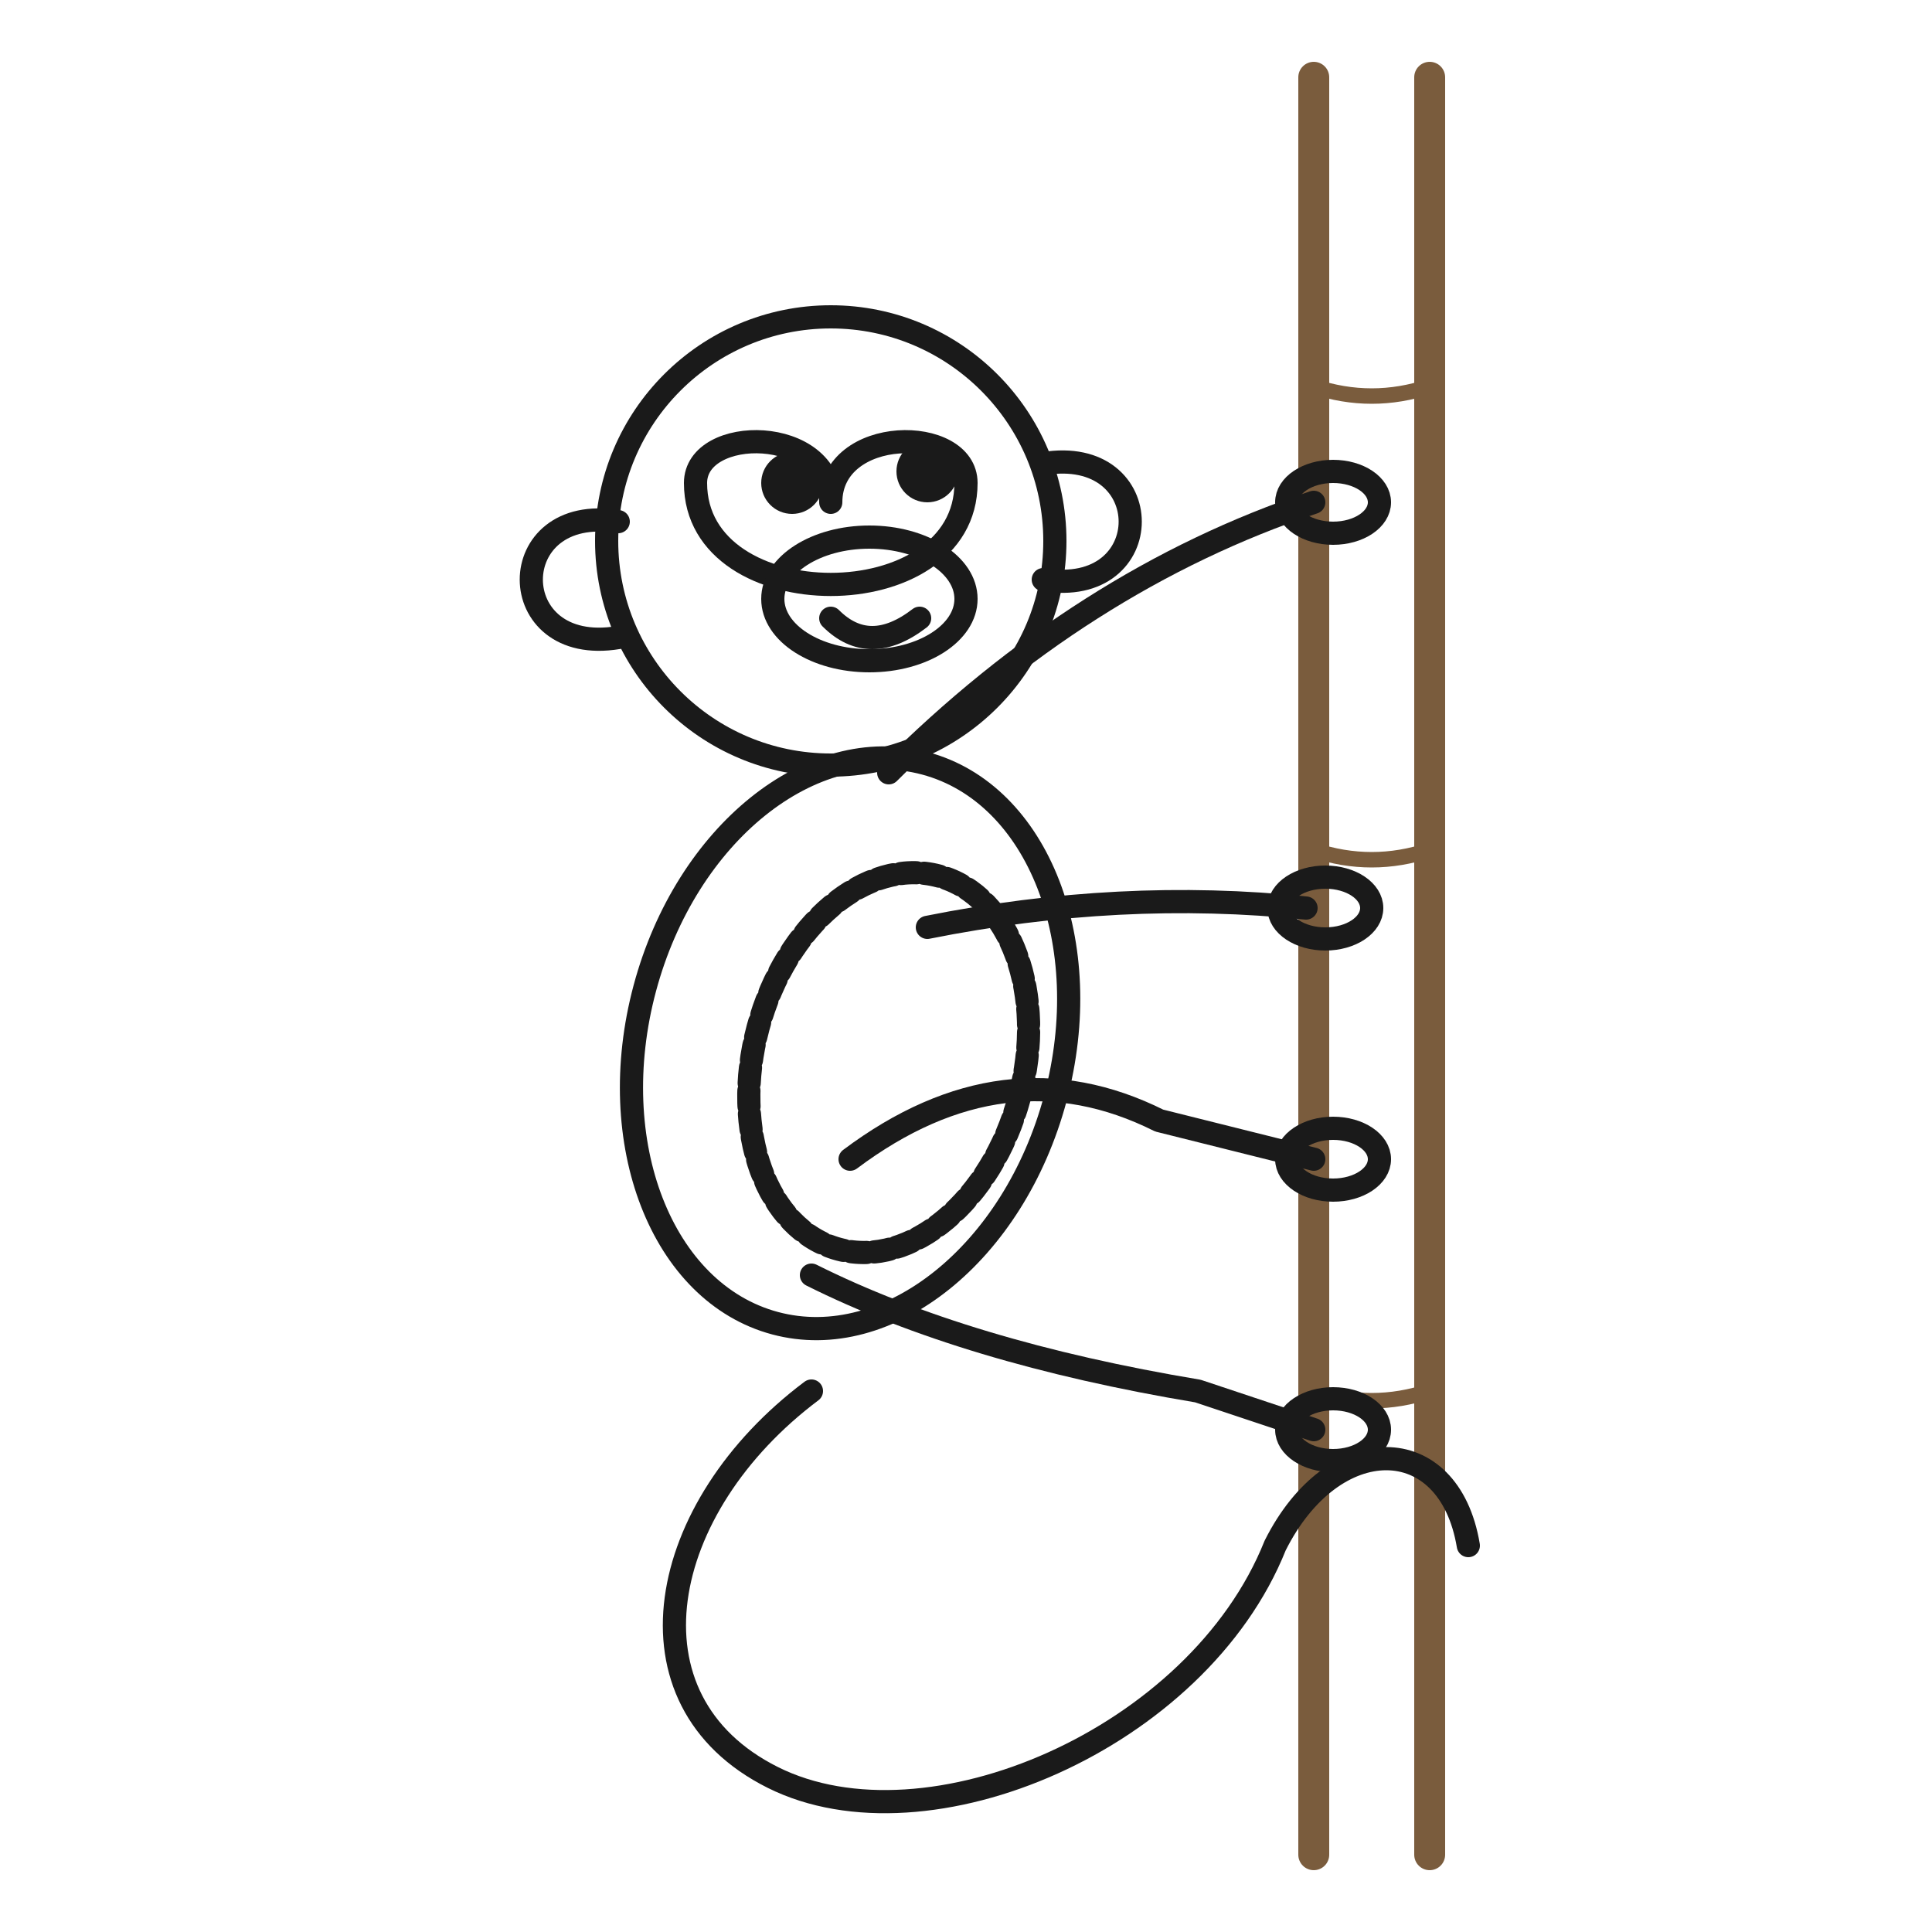
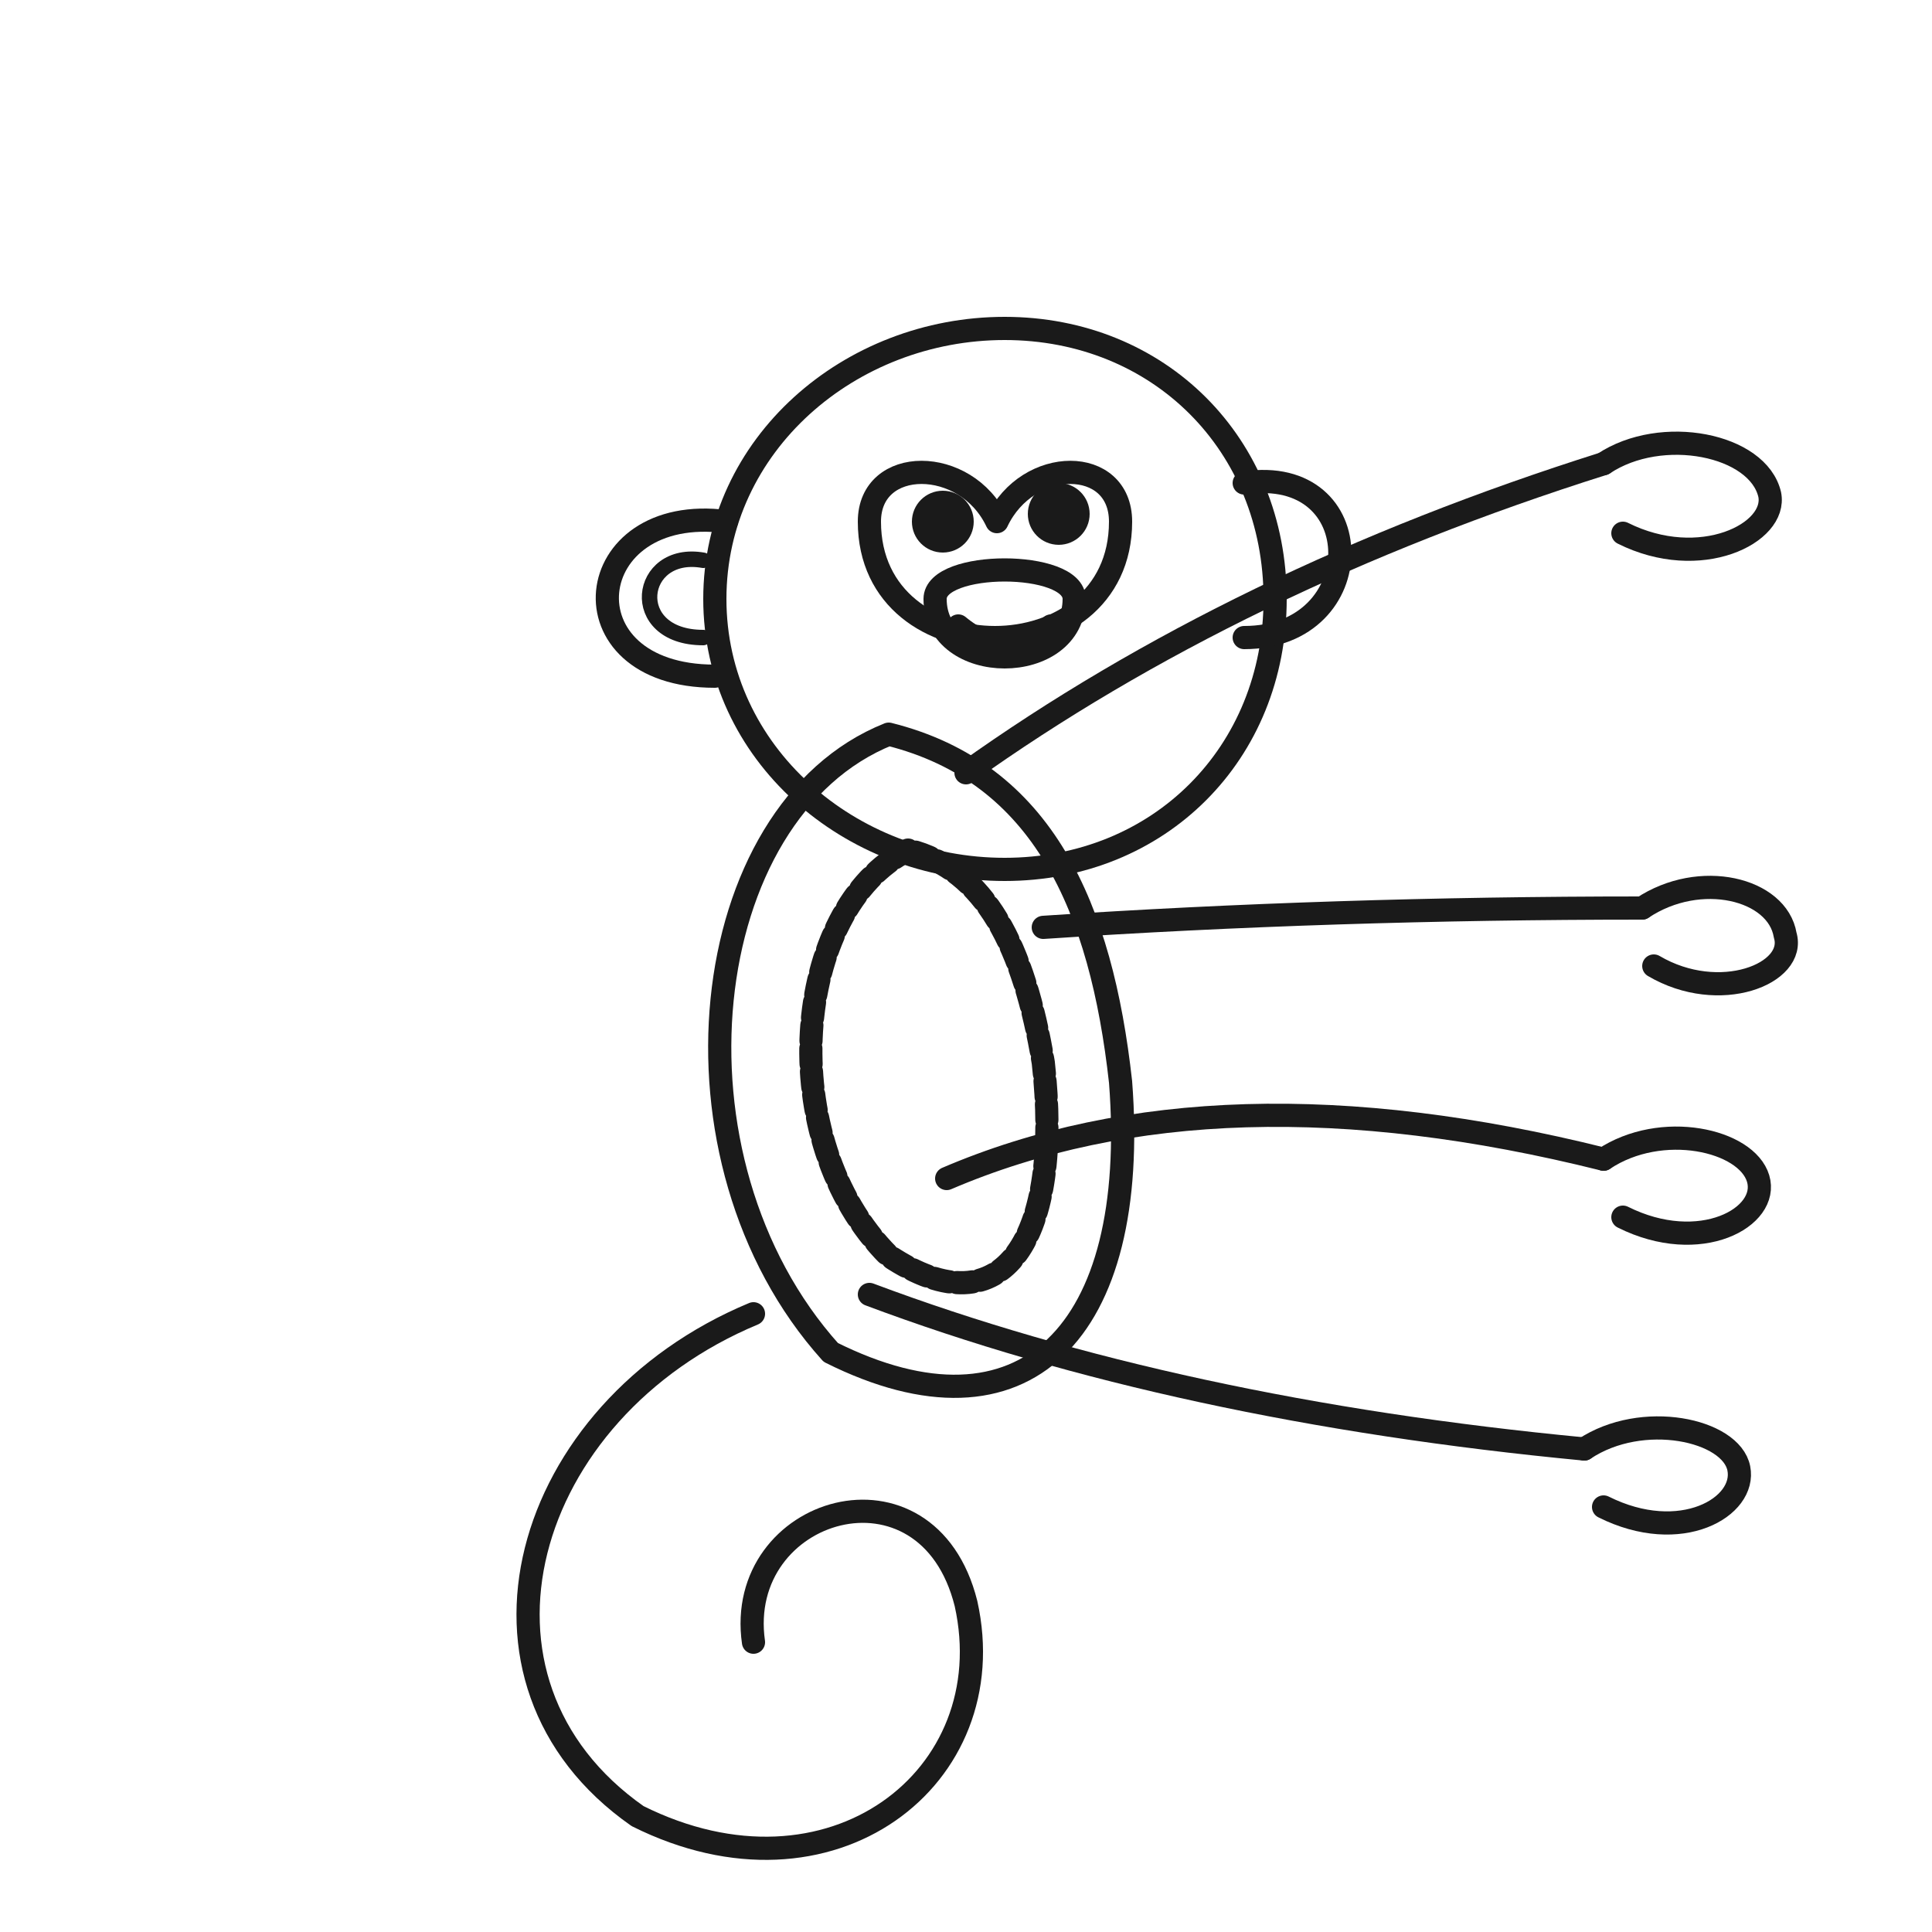
<svg xmlns="http://www.w3.org/2000/svg" viewBox="0 0 500 500" width="100%" height="100%">
  <g id="monkey_climbing" stroke="#1A1A1A" stroke-width="6" stroke-linecap="round" stroke-linejoin="round" fill="none">
-     <g id="tree_guide">
-       <path id="guide_trunk_l" d="M 340 20 L 340 480" stroke-width="8" stroke="#7A5C3D" />
-       <path id="guide_trunk_r" d="M 370 20 L 370 480" stroke-width="8" stroke="#7A5C3D" />
-       <path id="guide_ring_1" d="M 340 100 Q 355 105 370 100" stroke-width="4" stroke="#7A5C3D" />
-       <path id="guide_ring_2" d="M 340 220 Q 355 225 370 220" stroke-width="4" stroke="#7A5C3D" />
-       <path id="guide_ring_3" d="M 340 360 Q 355 365 370 360" stroke-width="4" stroke="#7A5C3D" />
-     </g>
    <g id="tail">
-       <path id="tail_wrap" d="M 210 360 C 170 390, 160 440, 200 460 C 240 480, 310 450, 330 400 C 345 370, 375 370, 380 400" />
+       <path id="tail_wrap" d="M 195 340 C 135 365 115 435 165 470 C 215 495 260 460 250 415 C 240 375 190 390 195 425" />
    </g>
    <g id="arms">
-       <path id="arm_upper" d="M 230 200 Q 280 150 340 130" />
-       <ellipse id="hand_upper" cx="345" cy="130" rx="12" ry="8" />
-       <path id="arm_lower" d="M 240 240 Q 290 230 338 235" />
-       <ellipse id="hand_lower" cx="343" cy="235" rx="12" ry="8" />
+       <path id="arm_upper" d="M 250 200 Q 320 150 415 120" />
+       <path id="hand_upper" d="M 415 120 C 430 110 455 115 458 128 C 460 138 440 148 420 138" />
+       <path id="arm_lower" d="M 270 240 Q 345 235 425 235" />
+       <path id="hand_lower" d="M 425 235 C 440 225 460 230 462 242 C 465 252 445 260 428 250" />
    </g>
    <g id="legs">
-       <path id="leg_upper" d="M 220 300 Q 260 270 300 290 L 340 300" />
-       <ellipse id="foot_upper" cx="345" cy="300" rx="12" ry="8" />
-       <path id="leg_lower" d="M 210 330 Q 250 350 310 360 L 340 370" />
-       <ellipse id="foot_lower" cx="345" cy="370" rx="12" ry="8" />
+       <path id="leg_upper" d="M 245 305 Q 315 275 415 300" />
+       <path id="foot_upper" d="M 415 300 C 430 290 452 295 455 305 C 458 315 440 325 420 315" />
+       <path id="leg_lower" d="M 225 335 Q 305 365 410 375" />
+       <path id="foot_lower" d="M 410 375 C 425 365 448 370 450 380 C 452 390 435 400 415 390" />
    </g>
    <g id="body">
-       <ellipse id="body_torso" cx="220" cy="270" rx="55" ry="75" transform="rotate(15 220 270)" />
-       <ellipse id="belly_patch" cx="230" cy="275" rx="35" ry="50" transform="rotate(15 230 275)" stroke-dasharray="4 2" />
+       <path id="body_torso" d="M 230 190 C 180 210 170 300 215 350 C 265 375 295 345 290 280 C 285 235 270 200 230 190 Z" />
+       <path id="belly_patch" d="M 235 220 C 205 235 200 295 230 325 C 260 345 275 320 270 275 C 265 245 255 225 235 220 Z" stroke-dasharray="4 2" />
    </g>
    <g id="head">
-       <circle id="head_outline" cx="215" cy="140" r="58" />
-       <path id="ear_left" d="M 160 135 C 130 130, 130 170, 160 165" />
-       <path id="ear_right" d="M 270 120 C 300 115, 300 155, 270 150" />
+       <path id="head_outline" d="M 260 85 C 220 85 185 115 185 155 C 185 195 220 225 260 225 C 300 225 330 195 330 155 C 330 115 300 85 260 85 Z" />
+       <path id="ear_left" d="M 188 135 C 150 130 145 175 185 175" />
+       <path id="ear_left_inner" d="M 182 145 C 165 142 162 165 182 165" stroke-width="4" />
+       <path id="ear_right" d="M 322 125 C 355 120 355 165 322 165" />
+       <path id="face_mask" d="M 225 135 C 225 118 250 118 258 135 C 266 118 290 118 290 135 C 290 175 225 175 225 135 Z" />
    </g>
    <g id="face">
-       <path id="face_mask" d="M 180 125 C 180 110, 215 110, 215 130 C 215 110, 250 110, 250 125 C 250 160, 180 160, 180 125 Z" />
-       <circle id="eye_left" cx="205" cy="125" r="5" fill="#1A1A1A" />
-       <circle id="eye_right" cx="240" cy="122" r="5" fill="#1A1A1A" />
-       <ellipse id="snout" cx="225" cy="155" rx="25" ry="16" />
-       <path id="mouth_smile" d="M 215 160 Q 225 170 238 160" />
+       <circle id="eye_left" cx="244" cy="135" r="5" fill="#1A1A1A" />
+       <circle id="eye_right" cx="274" cy="133" r="5" fill="#1A1A1A" />
+       <path id="snout" d="M 242 155 C 242 145 278 145 278 155 C 278 175 242 175 242 155 Z" />
+       <path id="mouth_smile" d="M 248 162 Q 260 172 272 162" />
    </g>
  </g>
</svg>
